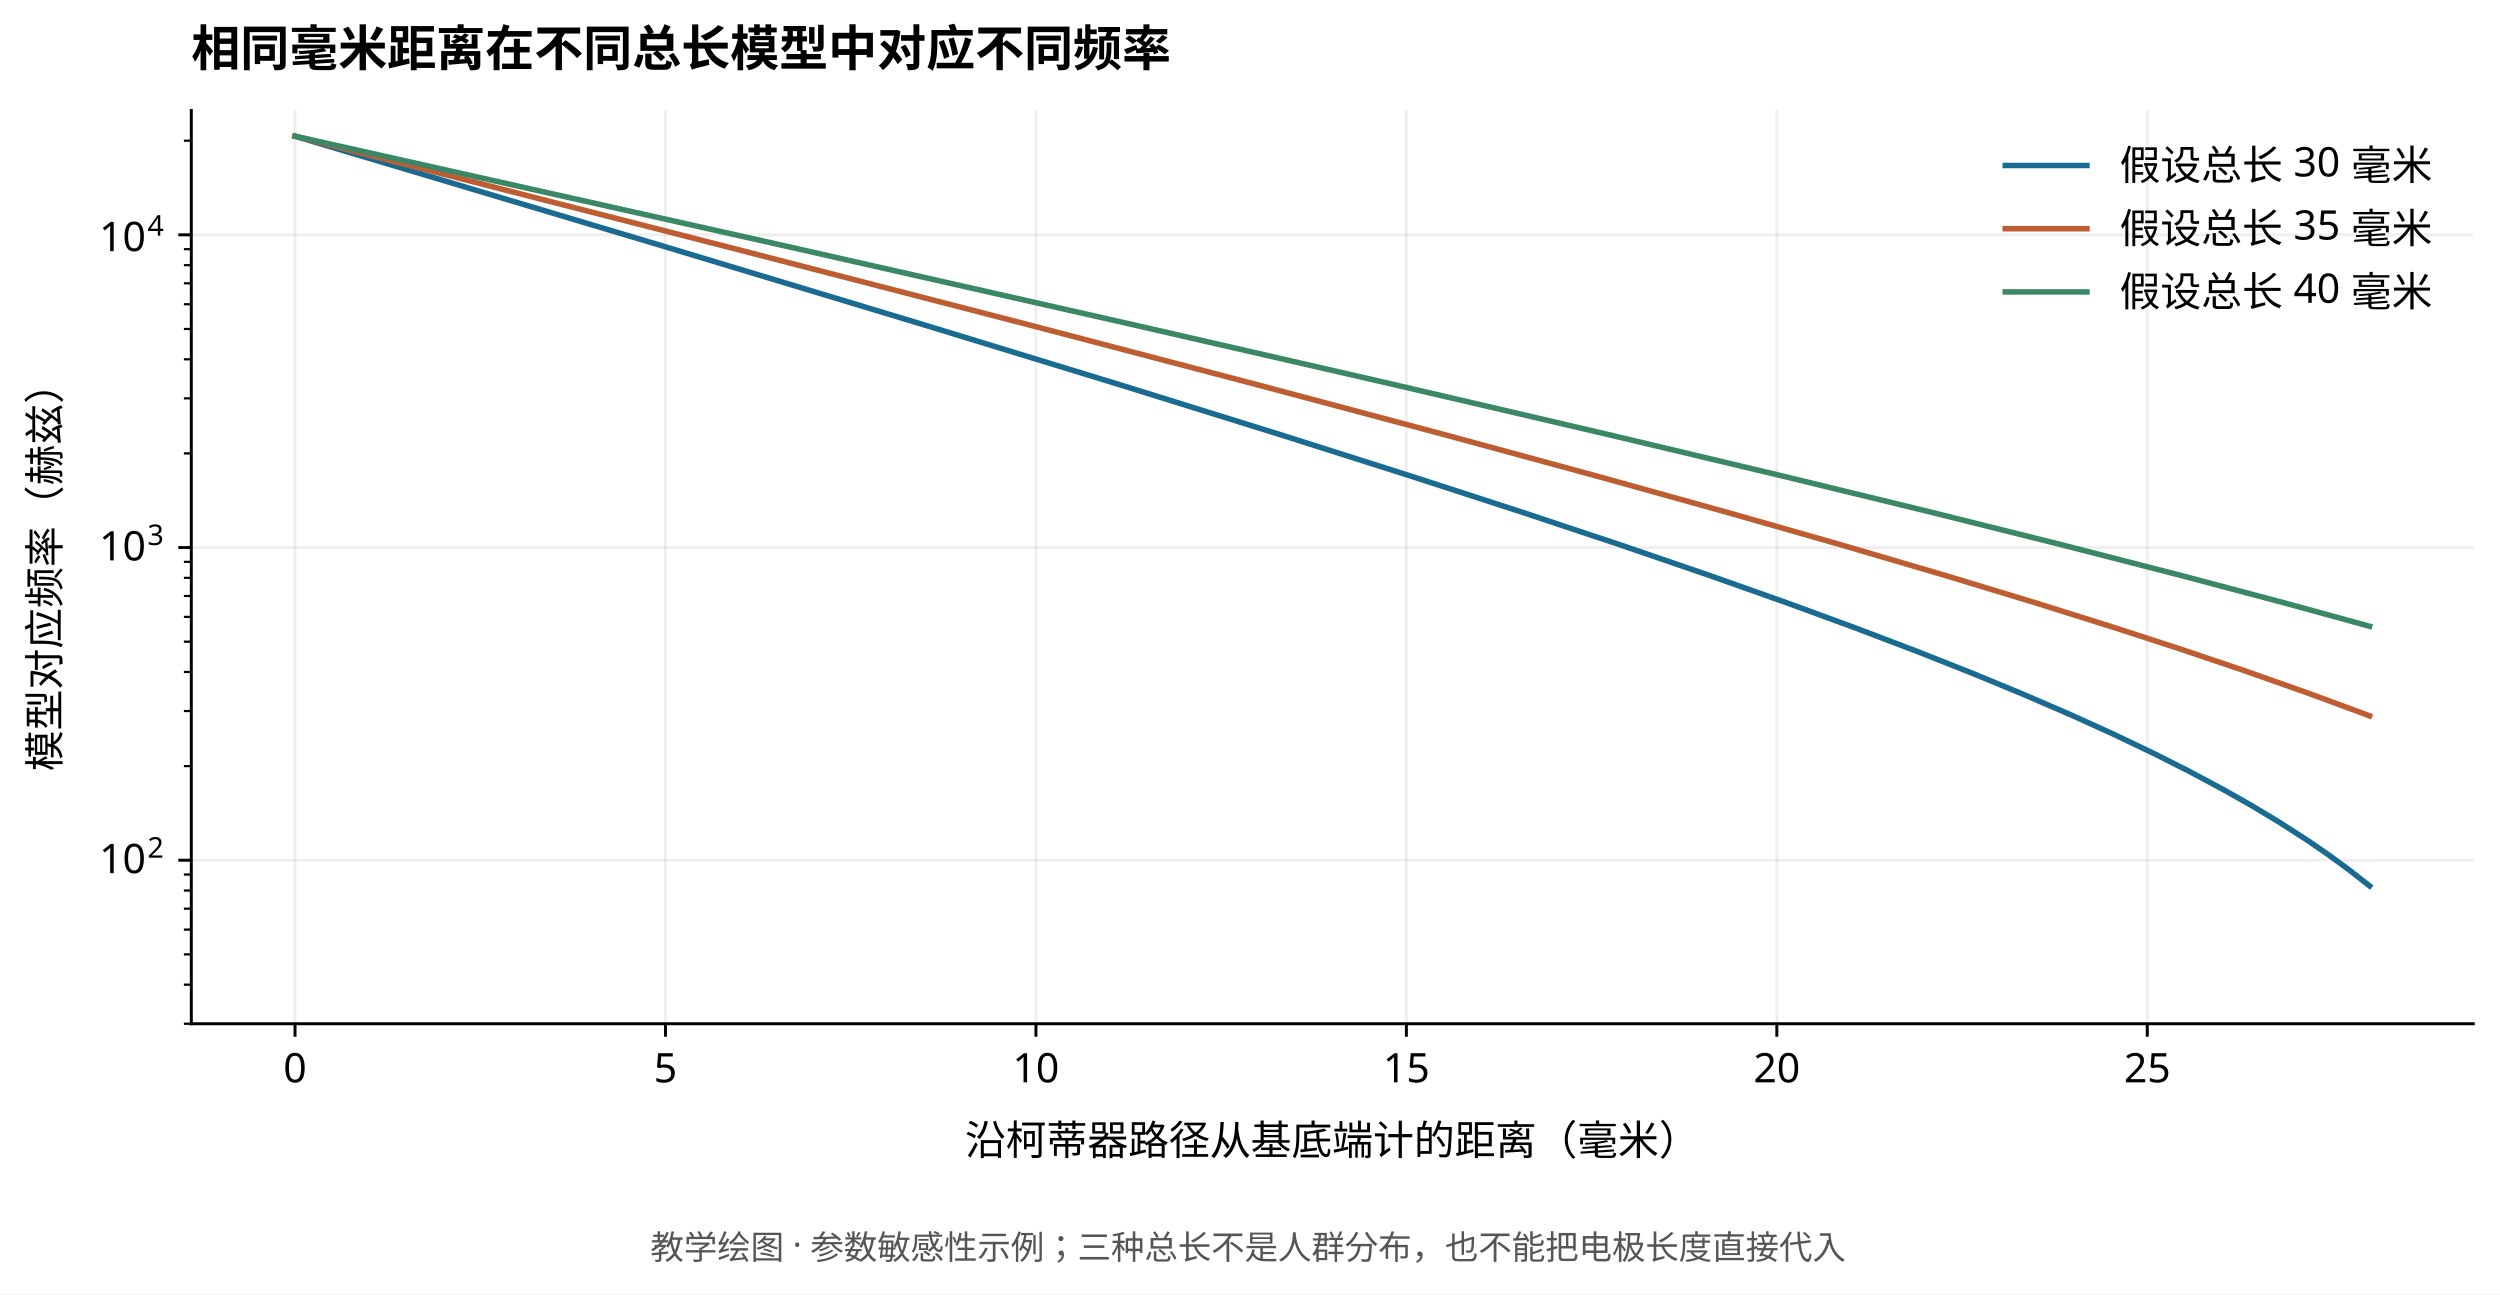
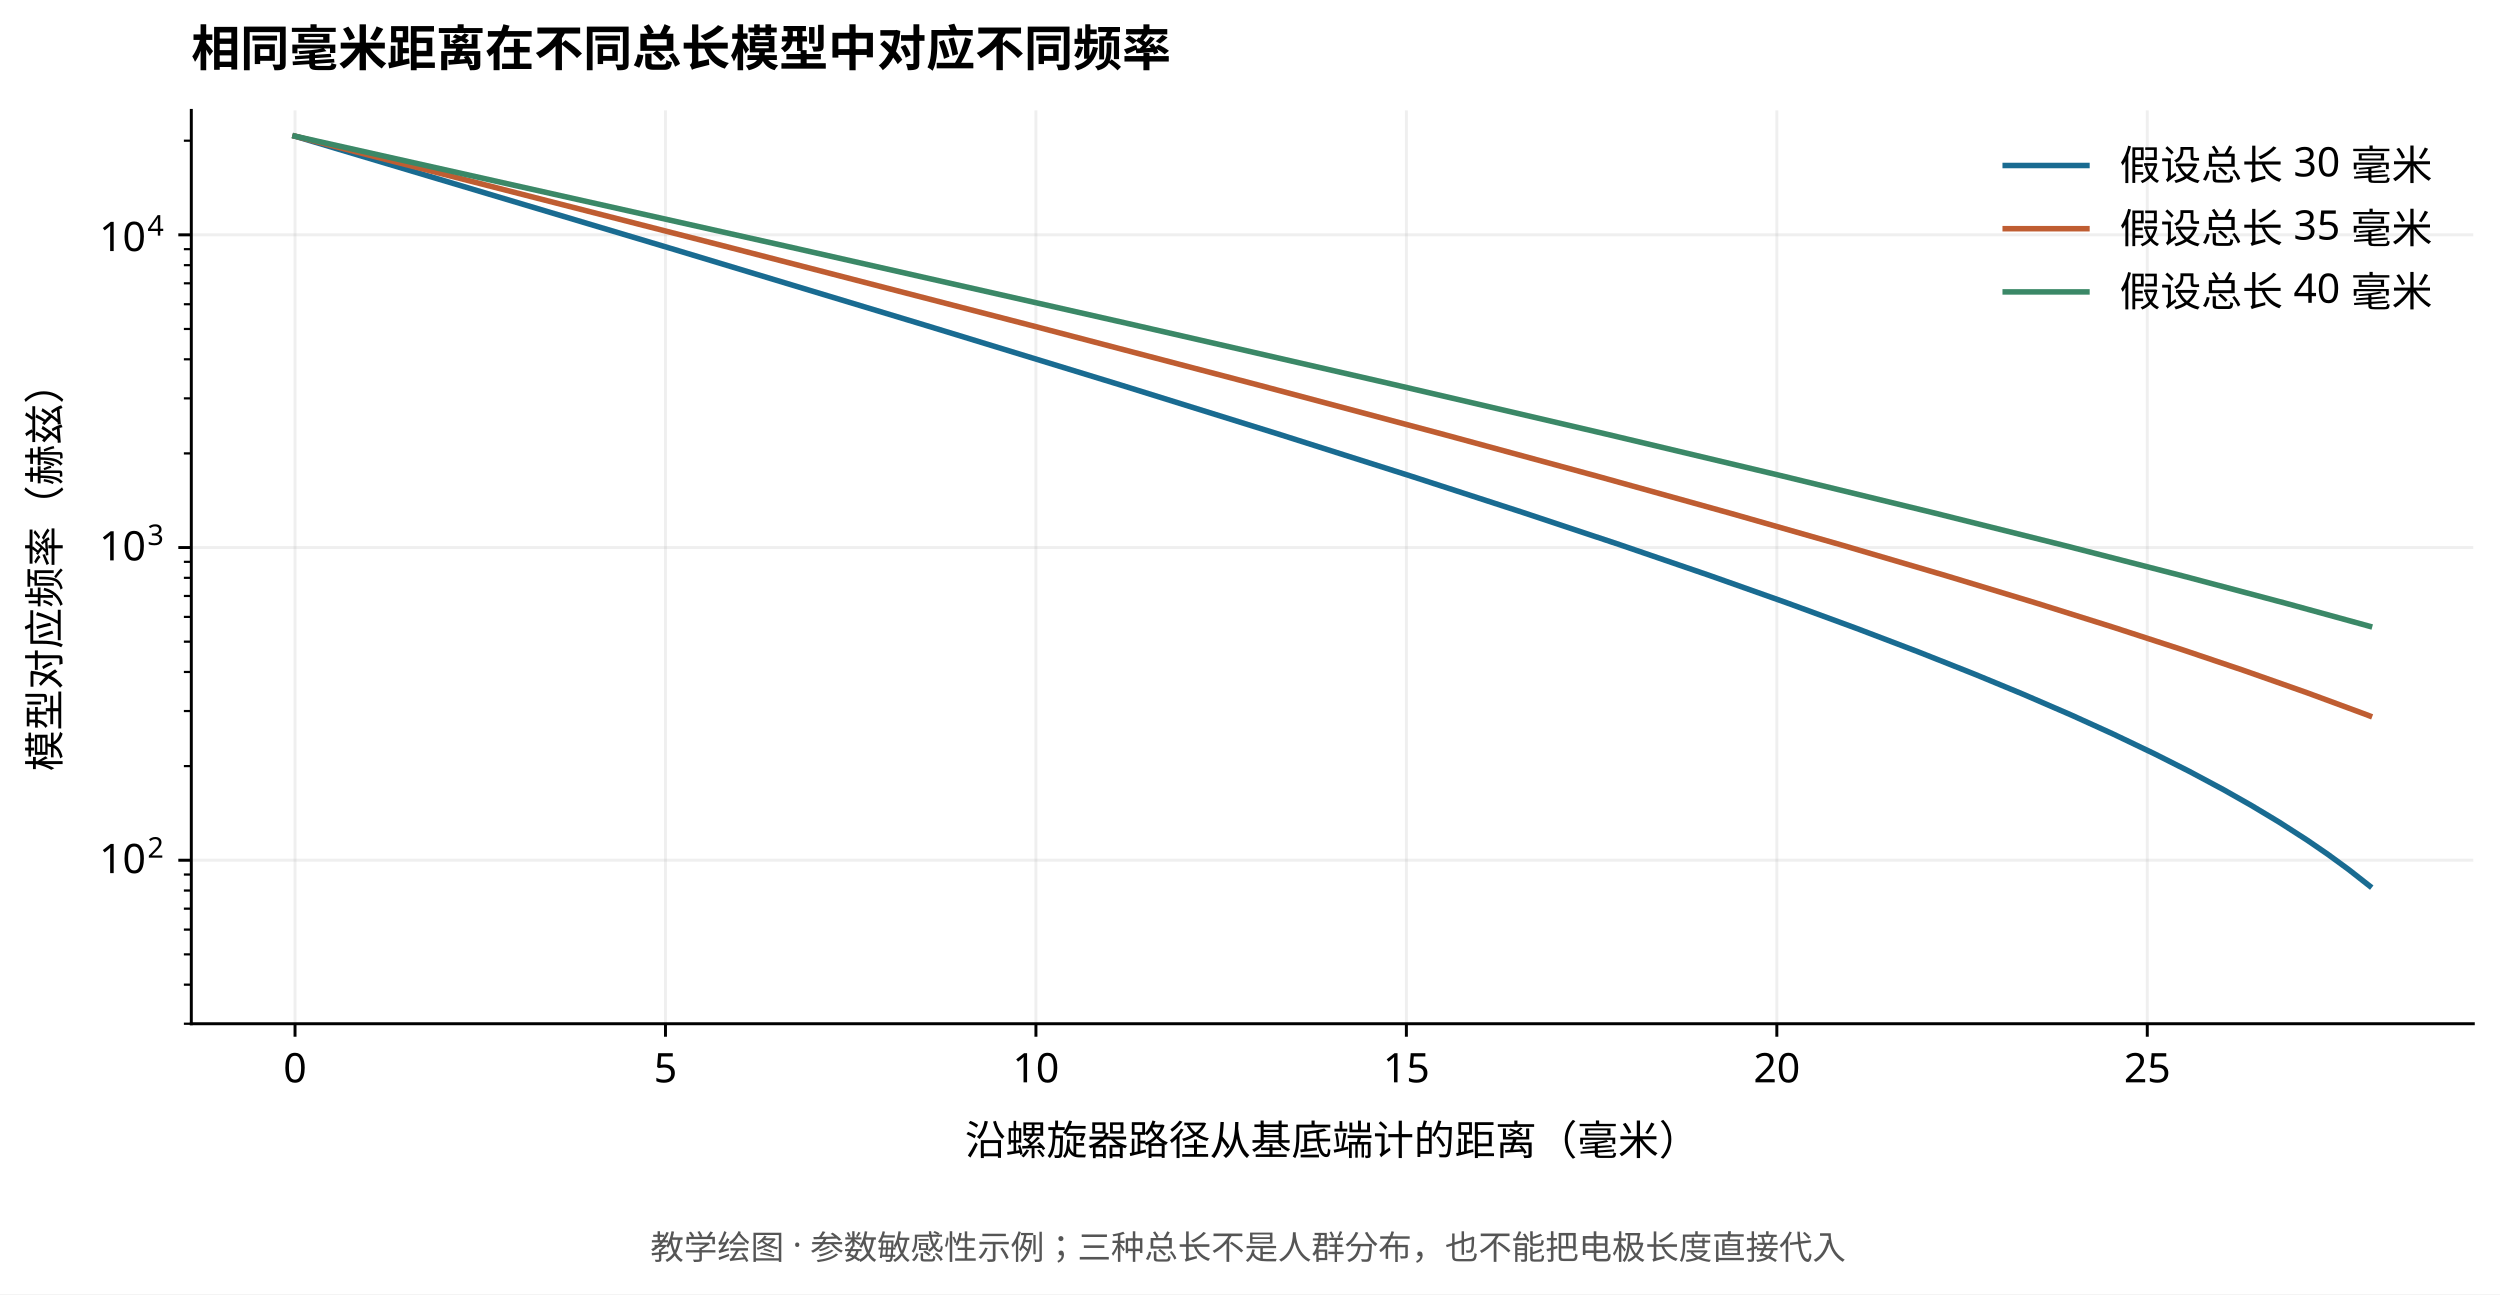
<svg xmlns="http://www.w3.org/2000/svg" xmlns:xlink="http://www.w3.org/1999/xlink" width="673.639pt" height="348.755pt" viewBox="0 0 673.639 348.755" version="1.1">
  <defs>
    <style type="text/css">*{stroke-linejoin: round; stroke-linecap: butt}</style>
  </defs>
  <g id="figure_1">
    <g id="patch_1">
      <path d="M 0 348.755  L 673.639 348.755  L 673.639 0  L 0 0  z " style="fill: #ffffff" />
    </g>
    <g id="axes_1">
      <g id="patch_2">
        <path d="M 51.548 275.852  L 666.439 275.852  L 666.439 29.752  L 51.548 29.752  z " style="fill: #ffffff" />
      </g>
      <g id="matplotlib.axis_1">
        <g id="xtick_1">
          <g id="line2d_1">
            <path d="M 79.497 275.852  L 79.497 29.752  " clip-path="url(#pab250b44bd)" style="fill: none; stroke: #b0b0b0; stroke-opacity: 0.2; stroke-width: 0.8; stroke-linecap: square" />
          </g>
          <g id="line2d_2">
            <defs>
              <path id="mb59f4b9b9c" d="M 0 0  L 0 3.5  " style="stroke: #000000; stroke-width: 0.8" />
            </defs>
            <g>
              <use xlink:href="#mb59f4b9b9c" x="79.497" y="275.852" style="stroke: #000000; stroke-width: 0.8" />
            </g>
          </g>
          <g id="text_1">
            <text style="font: 11px 'Microsoft YaHei'; text-anchor: middle" x="79.497" y="291.645" transform="rotate(-0 79.49726 291.6454)">0</text>
          </g>
        </g>
        <g id="xtick_2">
          <g id="line2d_3">
            <path d="M 179.317 275.852  L 179.317 29.752  " clip-path="url(#pab250b44bd)" style="fill: none; stroke: #b0b0b0; stroke-opacity: 0.2; stroke-width: 0.8; stroke-linecap: square" />
          </g>
          <g id="line2d_4">
            <g>
              <use xlink:href="#mb59f4b9b9c" x="179.317" y="275.852" style="stroke: #000000; stroke-width: 0.8" />
            </g>
          </g>
          <g id="text_2">
            <text style="font: 11px 'Microsoft YaHei'; text-anchor: middle" x="179.317" y="291.645" transform="rotate(-0 179.3173 291.6454)">5</text>
          </g>
        </g>
        <g id="xtick_3">
          <g id="line2d_5">
            <path d="M 279.137 275.852  L 279.137 29.752  " clip-path="url(#pab250b44bd)" style="fill: none; stroke: #b0b0b0; stroke-opacity: 0.2; stroke-width: 0.8; stroke-linecap: square" />
          </g>
          <g id="line2d_6">
            <g>
              <use xlink:href="#mb59f4b9b9c" x="279.137" y="275.852" style="stroke: #000000; stroke-width: 0.8" />
            </g>
          </g>
          <g id="text_3">
            <text style="font: 11px 'Microsoft YaHei'; text-anchor: middle" x="279.137" y="291.645" transform="rotate(-0 279.1373 291.6454)">10</text>
          </g>
        </g>
        <g id="xtick_4">
          <g id="line2d_7">
            <path d="M 378.957 275.852  L 378.957 29.752  " clip-path="url(#pab250b44bd)" style="fill: none; stroke: #b0b0b0; stroke-opacity: 0.2; stroke-width: 0.8; stroke-linecap: square" />
          </g>
          <g id="line2d_8">
            <g>
              <use xlink:href="#mb59f4b9b9c" x="378.957" y="275.852" style="stroke: #000000; stroke-width: 0.8" />
            </g>
          </g>
          <g id="text_4">
            <text style="font: 11px 'Microsoft YaHei'; text-anchor: middle" x="378.957" y="291.645" transform="rotate(-0 378.9573 291.6454)">15</text>
          </g>
        </g>
        <g id="xtick_5">
          <g id="line2d_9">
            <path d="M 478.777 275.852  L 478.777 29.752  " clip-path="url(#pab250b44bd)" style="fill: none; stroke: #b0b0b0; stroke-opacity: 0.2; stroke-width: 0.8; stroke-linecap: square" />
          </g>
          <g id="line2d_10">
            <g>
              <use xlink:href="#mb59f4b9b9c" x="478.777" y="275.852" style="stroke: #000000; stroke-width: 0.8" />
            </g>
          </g>
          <g id="text_5">
            <text style="font: 11px 'Microsoft YaHei'; text-anchor: middle" x="478.777" y="291.645" transform="rotate(-0 478.7773 291.6454)">20</text>
          </g>
        </g>
        <g id="xtick_6">
          <g id="line2d_11">
            <path d="M 578.597 275.852  L 578.597 29.752  " clip-path="url(#pab250b44bd)" style="fill: none; stroke: #b0b0b0; stroke-opacity: 0.2; stroke-width: 0.8; stroke-linecap: square" />
          </g>
          <g id="line2d_12">
            <g>
              <use xlink:href="#mb59f4b9b9c" x="578.597" y="275.852" style="stroke: #000000; stroke-width: 0.8" />
            </g>
          </g>
          <g id="text_6">
            <text style="font: 11px 'Microsoft YaHei'; text-anchor: middle" x="578.597" y="291.645" transform="rotate(-0 578.5973 291.6454)">25</text>
          </g>
        </g>
        <g id="text_7">
-           <text style="font: 11px 'Microsoft YaHei'; text-anchor: middle" x="358.993" y="311.173" transform="rotate(-0 358.9933 311.173)">沿柯蒂器路径从基底端计的距离（毫米）</text>
+           <text style="font: 11px 'Microsoft YaHei'; text-anchor: middle" x="358.993" y="311.173" transform="rotate(-0 358.9933 311.173)">沿螺旋器路径从基底端计的距离（毫米）</text>
        </g>
      </g>
      <g id="matplotlib.axis_2">
        <g id="ytick_1">
          <g id="line2d_13">
            <path d="M 51.548 231.796  L 666.439 231.796  " clip-path="url(#pab250b44bd)" style="fill: none; stroke: #b0b0b0; stroke-opacity: 0.2; stroke-width: 0.8; stroke-linecap: square" />
          </g>
          <g id="line2d_14">
            <defs>
              <path id="m28812720e4" d="M 0 0  L -3.5 0  " style="stroke: #000000; stroke-width: 0.8" />
            </defs>
            <g>
              <use xlink:href="#m28812720e4" x="51.548" y="231.796" style="stroke: #000000; stroke-width: 0.8" />
            </g>
          </g>
          <g id="text_8">
            <g transform="translate(26.72766 236.1924)">
              <text>
                <tspan style="font: 11px 'Microsoft YaHei'" x="0 6.451" y="-0.927">10</tspan>
                <tspan style="font: 7.7px 'Microsoft YaHei'" x="13.005" y="-5.083">2</tspan>
              </text>
            </g>
          </g>
        </g>
        <g id="ytick_2">
          <g id="line2d_15">
            <path d="M 51.548 147.538  L 666.439 147.538  " clip-path="url(#pab250b44bd)" style="fill: none; stroke: #b0b0b0; stroke-opacity: 0.2; stroke-width: 0.8; stroke-linecap: square" />
          </g>
          <g id="line2d_16">
            <g>
              <use xlink:href="#m28812720e4" x="51.548" y="147.538" style="stroke: #000000; stroke-width: 0.8" />
            </g>
          </g>
          <g id="text_9">
            <g transform="translate(26.72766 151.9351)">
              <text>
                <tspan style="font: 11px 'Microsoft YaHei'" x="0 6.451" y="-0.927">10</tspan>
                <tspan style="font: 7.7px 'Microsoft YaHei'" x="13.005" y="-5.083">3</tspan>
              </text>
            </g>
          </g>
        </g>
        <g id="ytick_3">
          <g id="line2d_17">
            <path d="M 51.548 63.281  L 666.439 63.281  " clip-path="url(#pab250b44bd)" style="fill: none; stroke: #b0b0b0; stroke-opacity: 0.2; stroke-width: 0.8; stroke-linecap: square" />
          </g>
          <g id="line2d_18">
            <g>
              <use xlink:href="#m28812720e4" x="51.548" y="63.281" style="stroke: #000000; stroke-width: 0.8" />
            </g>
          </g>
          <g id="text_10">
            <g transform="translate(26.72766 67.67769)">
              <text>
                <tspan style="font: 11px 'Microsoft YaHei'" x="0 6.451" y="-0.025">10</tspan>
                <tspan style="font: 7.7px 'Microsoft YaHei'" x="13.005" y="-4.181">4</tspan>
              </text>
            </g>
          </g>
        </g>
        <g id="ytick_4">
          <g id="line2d_19">
            <defs>
              <path id="m6c824b5440" d="M 0 0  L -2 0  " style="stroke: #000000; stroke-width: 0.6" />
            </defs>
            <g>
              <use xlink:href="#m6c824b5440" x="51.548" y="275.852" style="stroke: #000000; stroke-width: 0.6" />
            </g>
          </g>
        </g>
        <g id="ytick_5">
          <g id="line2d_20">
            <g>
              <use xlink:href="#m6c824b5440" x="51.548" y="265.325" style="stroke: #000000; stroke-width: 0.6" />
            </g>
          </g>
        </g>
        <g id="ytick_6">
          <g id="line2d_21">
            <g>
              <use xlink:href="#m6c824b5440" x="51.548" y="257.16" style="stroke: #000000; stroke-width: 0.6" />
            </g>
          </g>
        </g>
        <g id="ytick_7">
          <g id="line2d_22">
            <g>
              <use xlink:href="#m6c824b5440" x="51.548" y="250.488" style="stroke: #000000; stroke-width: 0.6" />
            </g>
          </g>
        </g>
        <g id="ytick_8">
          <g id="line2d_23">
            <g>
              <use xlink:href="#m6c824b5440" x="51.548" y="244.847" style="stroke: #000000; stroke-width: 0.6" />
            </g>
          </g>
        </g>
        <g id="ytick_9">
          <g id="line2d_24">
            <g>
              <use xlink:href="#m6c824b5440" x="51.548" y="239.961" style="stroke: #000000; stroke-width: 0.6" />
            </g>
          </g>
        </g>
        <g id="ytick_10">
          <g id="line2d_25">
            <g>
              <use xlink:href="#m6c824b5440" x="51.548" y="235.651" style="stroke: #000000; stroke-width: 0.6" />
            </g>
          </g>
        </g>
        <g id="ytick_11">
          <g id="line2d_26">
            <g>
              <use xlink:href="#m6c824b5440" x="51.548" y="206.432" style="stroke: #000000; stroke-width: 0.6" />
            </g>
          </g>
        </g>
        <g id="ytick_12">
          <g id="line2d_27">
            <g>
              <use xlink:href="#m6c824b5440" x="51.548" y="191.595" style="stroke: #000000; stroke-width: 0.6" />
            </g>
          </g>
        </g>
        <g id="ytick_13">
          <g id="line2d_28">
            <g>
              <use xlink:href="#m6c824b5440" x="51.548" y="181.068" style="stroke: #000000; stroke-width: 0.6" />
            </g>
          </g>
        </g>
        <g id="ytick_14">
          <g id="line2d_29">
            <g>
              <use xlink:href="#m6c824b5440" x="51.548" y="172.902" style="stroke: #000000; stroke-width: 0.6" />
            </g>
          </g>
        </g>
        <g id="ytick_15">
          <g id="line2d_30">
            <g>
              <use xlink:href="#m6c824b5440" x="51.548" y="166.231" style="stroke: #000000; stroke-width: 0.6" />
            </g>
          </g>
        </g>
        <g id="ytick_16">
          <g id="line2d_31">
            <g>
              <use xlink:href="#m6c824b5440" x="51.548" y="160.59" style="stroke: #000000; stroke-width: 0.6" />
            </g>
          </g>
        </g>
        <g id="ytick_17">
          <g id="line2d_32">
            <g>
              <use xlink:href="#m6c824b5440" x="51.548" y="155.704" style="stroke: #000000; stroke-width: 0.6" />
            </g>
          </g>
        </g>
        <g id="ytick_18">
          <g id="line2d_33">
            <g>
              <use xlink:href="#m6c824b5440" x="51.548" y="151.394" style="stroke: #000000; stroke-width: 0.6" />
            </g>
          </g>
        </g>
        <g id="ytick_19">
          <g id="line2d_34">
            <g>
              <use xlink:href="#m6c824b5440" x="51.548" y="122.174" style="stroke: #000000; stroke-width: 0.6" />
            </g>
          </g>
        </g>
        <g id="ytick_20">
          <g id="line2d_35">
            <g>
              <use xlink:href="#m6c824b5440" x="51.548" y="107.338" style="stroke: #000000; stroke-width: 0.6" />
            </g>
          </g>
        </g>
        <g id="ytick_21">
          <g id="line2d_36">
            <g>
              <use xlink:href="#m6c824b5440" x="51.548" y="96.811" style="stroke: #000000; stroke-width: 0.6" />
            </g>
          </g>
        </g>
        <g id="ytick_22">
          <g id="line2d_37">
            <g>
              <use xlink:href="#m6c824b5440" x="51.548" y="88.645" style="stroke: #000000; stroke-width: 0.6" />
            </g>
          </g>
        </g>
        <g id="ytick_23">
          <g id="line2d_38">
            <g>
              <use xlink:href="#m6c824b5440" x="51.548" y="81.974" style="stroke: #000000; stroke-width: 0.6" />
            </g>
          </g>
        </g>
        <g id="ytick_24">
          <g id="line2d_39">
            <g>
              <use xlink:href="#m6c824b5440" x="51.548" y="76.333" style="stroke: #000000; stroke-width: 0.6" />
            </g>
          </g>
        </g>
        <g id="ytick_25">
          <g id="line2d_40">
            <g>
              <use xlink:href="#m6c824b5440" x="51.548" y="71.447" style="stroke: #000000; stroke-width: 0.6" />
            </g>
          </g>
        </g>
        <g id="ytick_26">
          <g id="line2d_41">
            <g>
              <use xlink:href="#m6c824b5440" x="51.548" y="67.137" style="stroke: #000000; stroke-width: 0.6" />
            </g>
          </g>
        </g>
        <g id="ytick_27">
          <g id="line2d_42">
            <g>
              <use xlink:href="#m6c824b5440" x="51.548" y="37.917" style="stroke: #000000; stroke-width: 0.6" />
            </g>
          </g>
        </g>
        <g id="text_11">
          <text style="font: 11px 'Microsoft YaHei'; text-anchor: middle" x="15.993" y="152.802" transform="rotate(-90 15.99312 152.802)">模型对应频率（赫兹）</text>
        </g>
      </g>
      <g id="line2d_43">
        <path d="M 79.497 36.699  L 180.452 66.85  L 249.625 87.728  L 301.972 103.743  L 344.972 117.121  L 380.493 128.394  L 410.406 138.103  L 436.579 146.817  L 460.883 155.148  L 481.448 162.427  L 500.143 169.278  L 516.969 175.68  L 531.926 181.604  L 545.012 187.008  L 558.099 192.662  L 569.316 197.751  L 580.534 203.113  L 589.881 207.832  L 599.229 212.83  L 606.707 217.069  L 614.185 221.564  L 621.663 226.37  L 627.272 230.218  L 632.881 234.318  L 638.489 238.719  L 638.489 238.719  " clip-path="url(#pab250b44bd)" style="fill: none; stroke: #196b91; stroke-width: 1.5; stroke-linecap: square" />
      </g>
      <g id="line2d_44">
        <path d="M 79.497 36.699  L 197.278 66.85  L 277.668 87.647  L 339.363 103.826  L 389.841 117.289  L 430.971 128.479  L 466.492 138.367  L 496.404 146.908  L 524.447 155.148  L 548.751 162.523  L 569.316 168.979  L 588.012 175.059  L 604.838 180.742  L 621.663 186.67  L 636.62 192.19  L 638.489 192.899  L 638.489 192.899  " clip-path="url(#pab250b44bd)" style="fill: none; stroke: #bf5d32; stroke-width: 1.5; stroke-linecap: square" />
      </g>
      <g id="line2d_45">
        <path d="M 79.497 36.699  L 212.235 66.429  L 303.842 87.16  L 374.884 103.455  L 432.84 116.974  L 479.579 128.094  L 520.708 138.103  L 556.23 146.975  L 588.012 155.148  L 616.055 162.595  L 638.489 168.755  L 638.489 168.755  " clip-path="url(#pab250b44bd)" style="fill: none; stroke: #3b8867; stroke-width: 1.5; stroke-linecap: square" />
      </g>
      <g id="patch_3">
        <path d="M 51.548 275.852  L 51.548 29.752  " style="fill: none; stroke: #000000; stroke-width: 0.8; stroke-linejoin: miter; stroke-linecap: square" />
      </g>
      <g id="patch_4">
        <path d="M 51.548 275.852  L 666.439 275.852  " style="fill: none; stroke: #000000; stroke-width: 0.8; stroke-linejoin: miter; stroke-linecap: square" />
      </g>
      <g id="text_12">
        <text style="font: 700 13.2px 'Microsoft YaHei'; text-anchor: start" x="51.548" y="17.752" transform="rotate(-0 51.54766 17.75175)">相同毫米距离在不同总长模型中对应不同频率</text>
      </g>
      <g id="legend_1">
        <g id="line2d_46">
          <path d="M 540.327 44.595  L 551.327 44.595  L 562.327 44.595  " style="fill: none; stroke: #196b91; stroke-width: 1.5; stroke-linecap: square" />
        </g>
        <g id="text_13">
          <text style="font: 11px 'Microsoft YaHei'; text-anchor: start" x="571.127" y="48.445" transform="rotate(-0 571.1274 48.44488)">假设总长 30 毫米</text>
        </g>
        <g id="line2d_47">
          <path d="M 540.327 61.623  L 551.327 61.623  L 562.327 61.623  " style="fill: none; stroke: #bf5d32; stroke-width: 1.5; stroke-linecap: square" />
        </g>
        <g id="text_14">
          <text style="font: 11px 'Microsoft YaHei'; text-anchor: start" x="571.127" y="65.473" transform="rotate(-0 571.1274 65.47253)">假设总长 35 毫米</text>
        </g>
        <g id="line2d_48">
          <path d="M 540.327 78.65  L 551.327 78.65  L 562.327 78.65  " style="fill: none; stroke: #3b8867; stroke-width: 1.5; stroke-linecap: square" />
        </g>
        <g id="text_15">
          <text style="font: 11px 'Microsoft YaHei'; text-anchor: start" x="571.127" y="82.5" transform="rotate(-0 571.1274 82.50019)">假设总长 40 毫米</text>
        </g>
      </g>
    </g>
    <g id="text_16">
      <text style="fill: #555555; font: 9px 'Microsoft YaHei'; text-anchor: middle" x="336.319" y="339.318" transform="rotate(-0 336.3189 339.3182)">教学绘图 · 参数敏感性示例；三种总长不是人群分布，也不能把电极长度直接代入</text>
    </g>
  </g>
  <defs>
    <clipPath id="pab250b44bd">
      <rect x="51.548" y="29.752" width="614.891" height="246.101" />
    </clipPath>
  </defs>
</svg>
